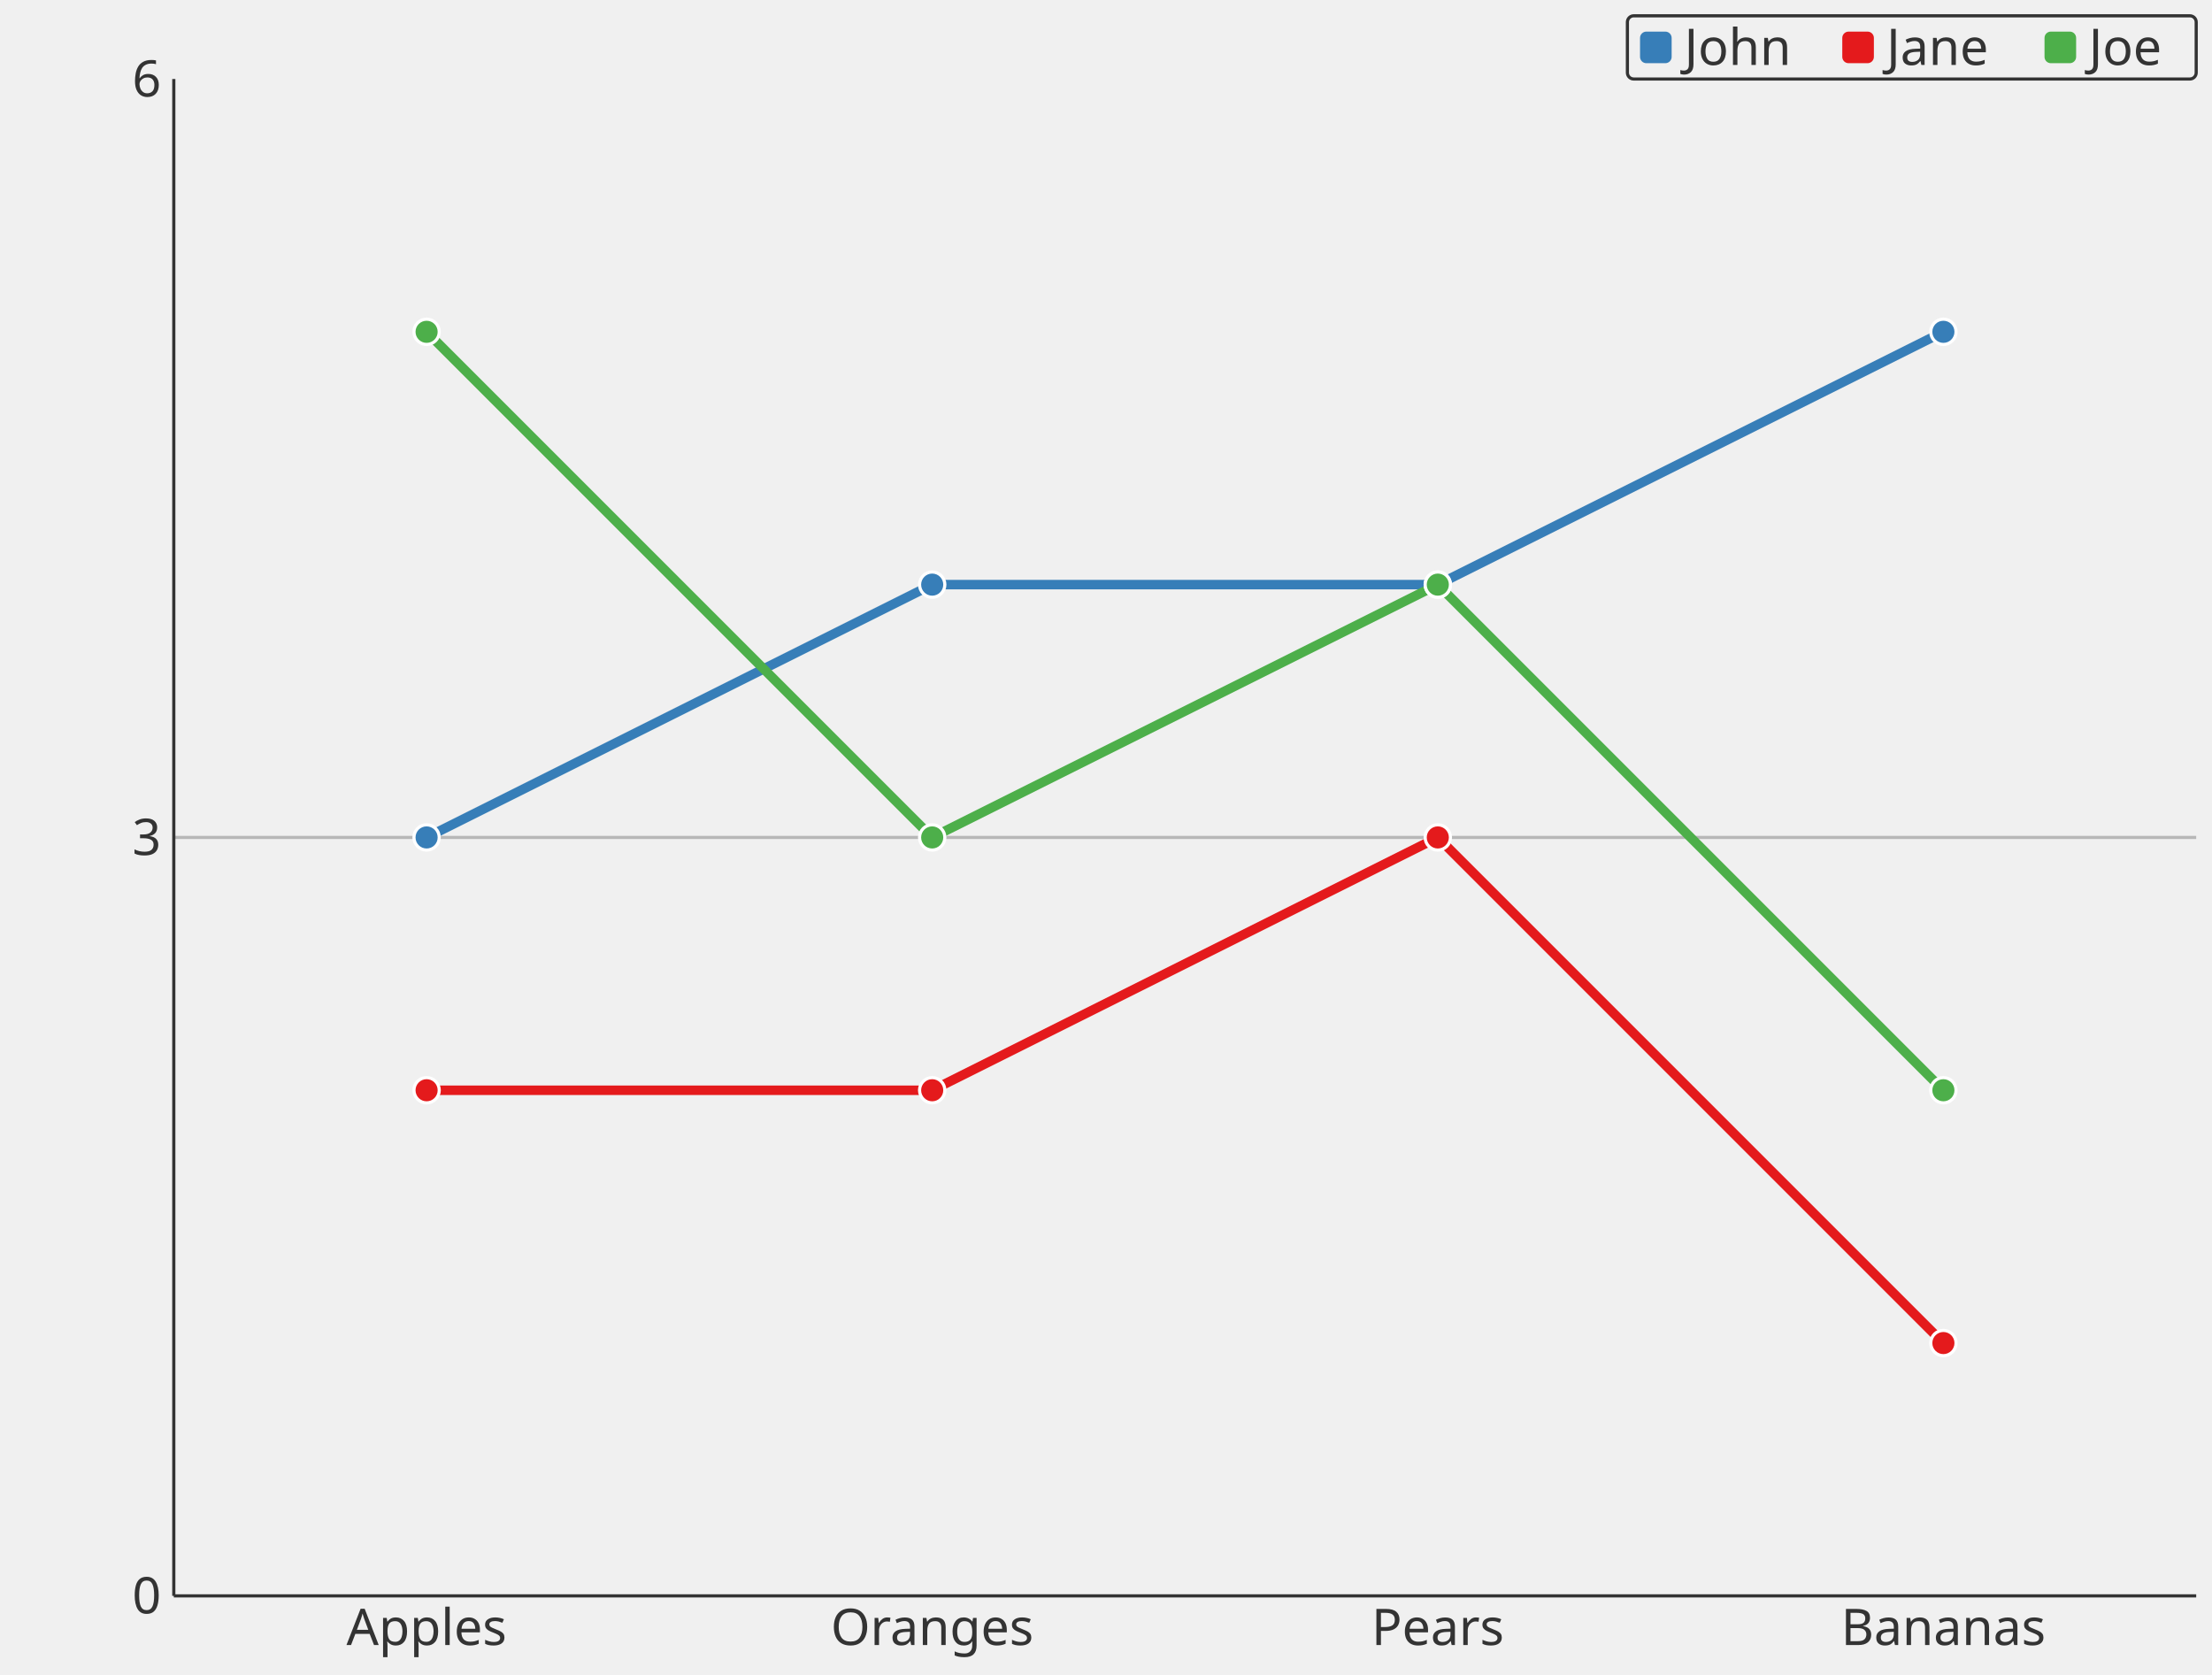
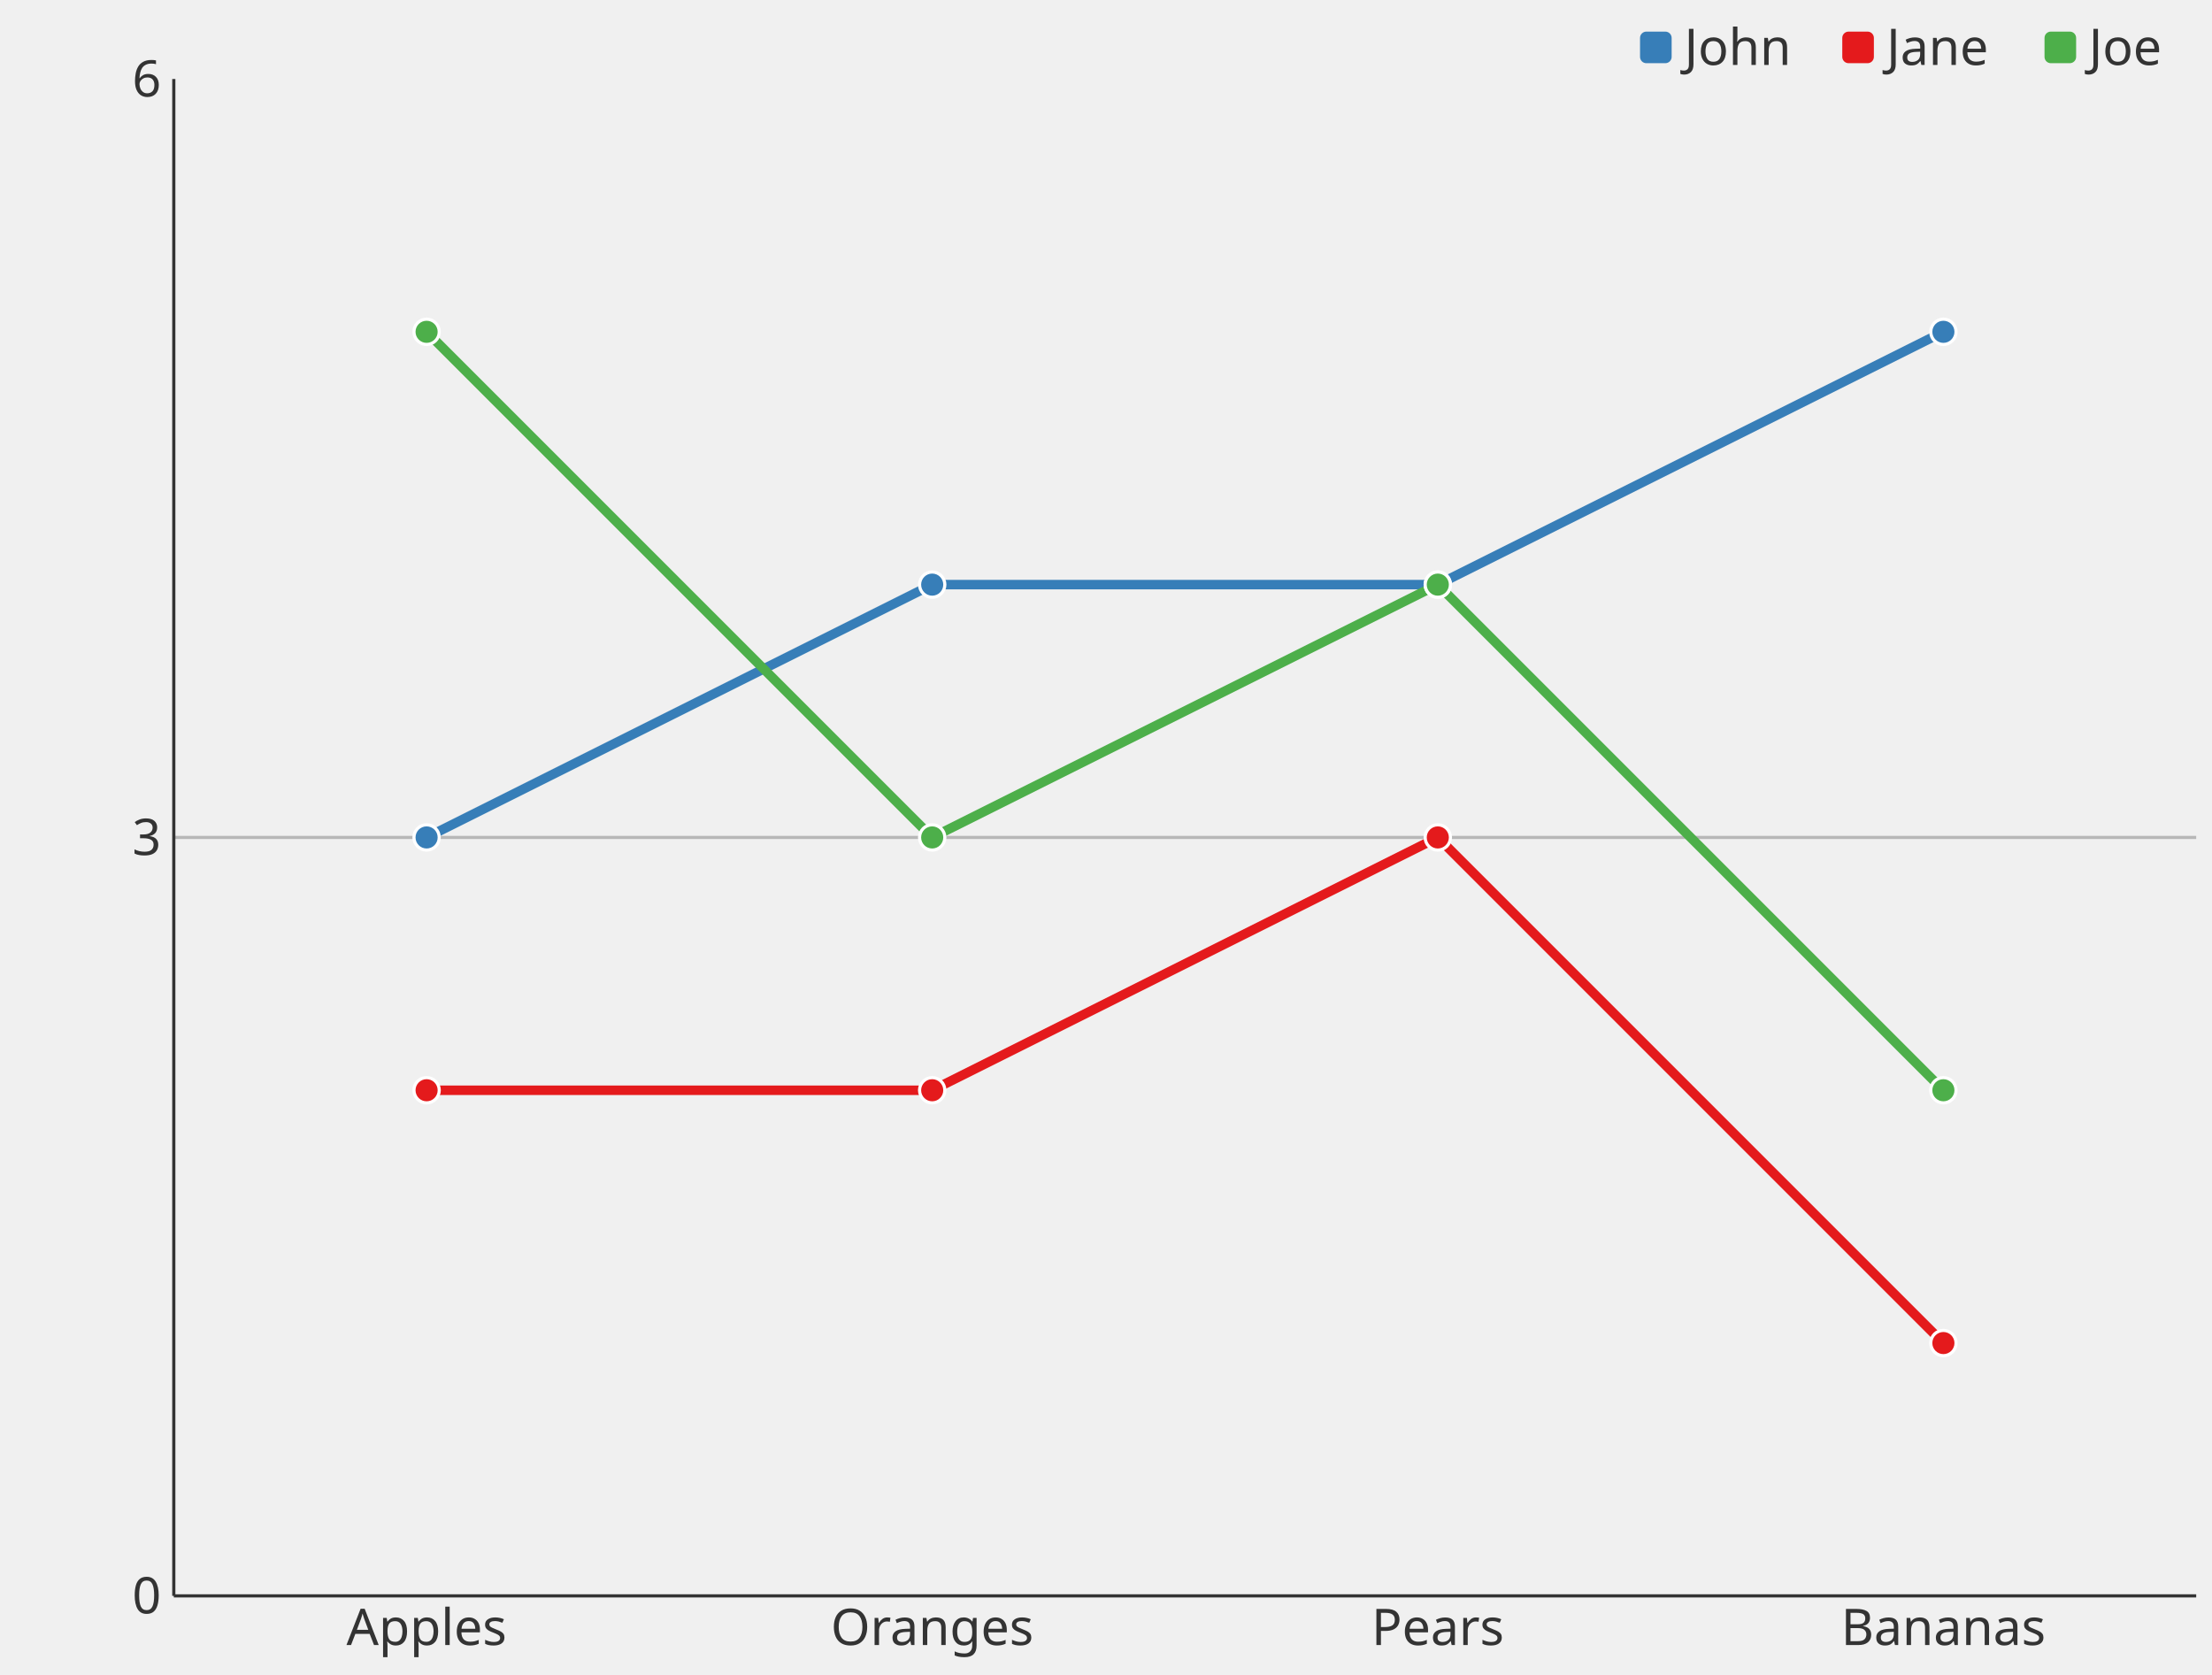
<svg xmlns="http://www.w3.org/2000/svg" font-family="sans-serif" font-size="16" viewBox="-55 -25 700 530">
  <style>
		@media (prefers-color-scheme: dark) {
			[fill="#333"] {fill: white}
			[stroke="#333"] {stroke: white}
		}
	</style>
  <g role="table">
    <line stroke="#333" x1="0" x2="0" y1="0" y2="480" />
    <line stroke="#333" x1="0" x2="640" y1="480" y2="480" />
    <line opacity="0.3" stroke="#333" x1="0" x2="640" y1="240" y2="240" />
    <g aria-hidden="true">
      <text dominant-baseline="middle" fill="#333" text-anchor="end" x="-4" y="480">0</text>
      <text dominant-baseline="middle" fill="#333" text-anchor="end" x="-4" y="240">3</text>
      <text dominant-baseline="middle" fill="#333" text-anchor="end" x="-4" y="0">6</text>
    </g>
    <g role="row">
      <text dominant-baseline="middle" fill="#333" role="columnheader" text-anchor="middle" x="80" y="490">Apples</text>
      <text dominant-baseline="middle" fill="#333" role="columnheader" text-anchor="middle" x="240" y="490">Oranges</text>
      <text dominant-baseline="middle" fill="#333" role="columnheader" text-anchor="middle" x="400" y="490">Pears</text>
      <text dominant-baseline="middle" fill="#333" role="columnheader" text-anchor="middle" x="560" y="490">Bananas</text>
    </g>
    <g aria-hidden="true">
-       <rect fill="none" height="20" rx="2" ry="2" stroke="#333" width="180" x="460" y="-20" />
      <rect fill="#377eb8" height="10" rx="2" ry="2" width="10" x="464" y="-15" />
      <text dominant-baseline="middle" fill="#333" x="478" y="-10">John</text>
      <rect fill="#e41a1c" height="10" rx="2" ry="2" width="10" x="528" y="-15" />
      <text dominant-baseline="middle" fill="#333" x="542" y="-10">Jane</text>
      <rect fill="#4daf4a" height="10" rx="2" ry="2" width="10" x="592" y="-15" />
      <text dominant-baseline="middle" fill="#333" x="606" y="-10">Joe</text>
    </g>
    <polyline fill="none" points="80,240 240,160 400,160 560,80" stroke="#377eb8" stroke-width="3" />
    <polyline fill="none" points="80,320 240,320 400,240 560,400" stroke="#e41a1c" stroke-width="3" />
    <polyline fill="none" points="80,80 240,240 400,160 560,320" stroke="#4daf4a" stroke-width="3" />
    <g fill="#377eb8" role="row" stroke="white">
      <circle cx="80" cy="240" r="4" role="cell">
				</circle>
      <circle cx="240" cy="160" r="4" role="cell">
				</circle>
      <circle cx="400" cy="160" r="4" role="cell">
				</circle>
      <circle cx="560" cy="80" r="4" role="cell">
				</circle>
    </g>
    <g fill="#e41a1c" role="row" stroke="white">
      <circle cx="80" cy="320" r="4" role="cell">
				</circle>
      <circle cx="240" cy="320" r="4" role="cell">
				</circle>
      <circle cx="400" cy="240" r="4" role="cell">
				</circle>
      <circle cx="560" cy="400" r="4" role="cell">
				</circle>
    </g>
    <g fill="#4daf4a" role="row" stroke="white">
      <circle cx="80" cy="80" r="4" role="cell">
				</circle>
      <circle cx="240" cy="240" r="4" role="cell">
				</circle>
      <circle cx="400" cy="160" r="4" role="cell">
				</circle>
      <circle cx="560" cy="320" r="4" role="cell">
				</circle>
    </g>
  </g>
</svg>
